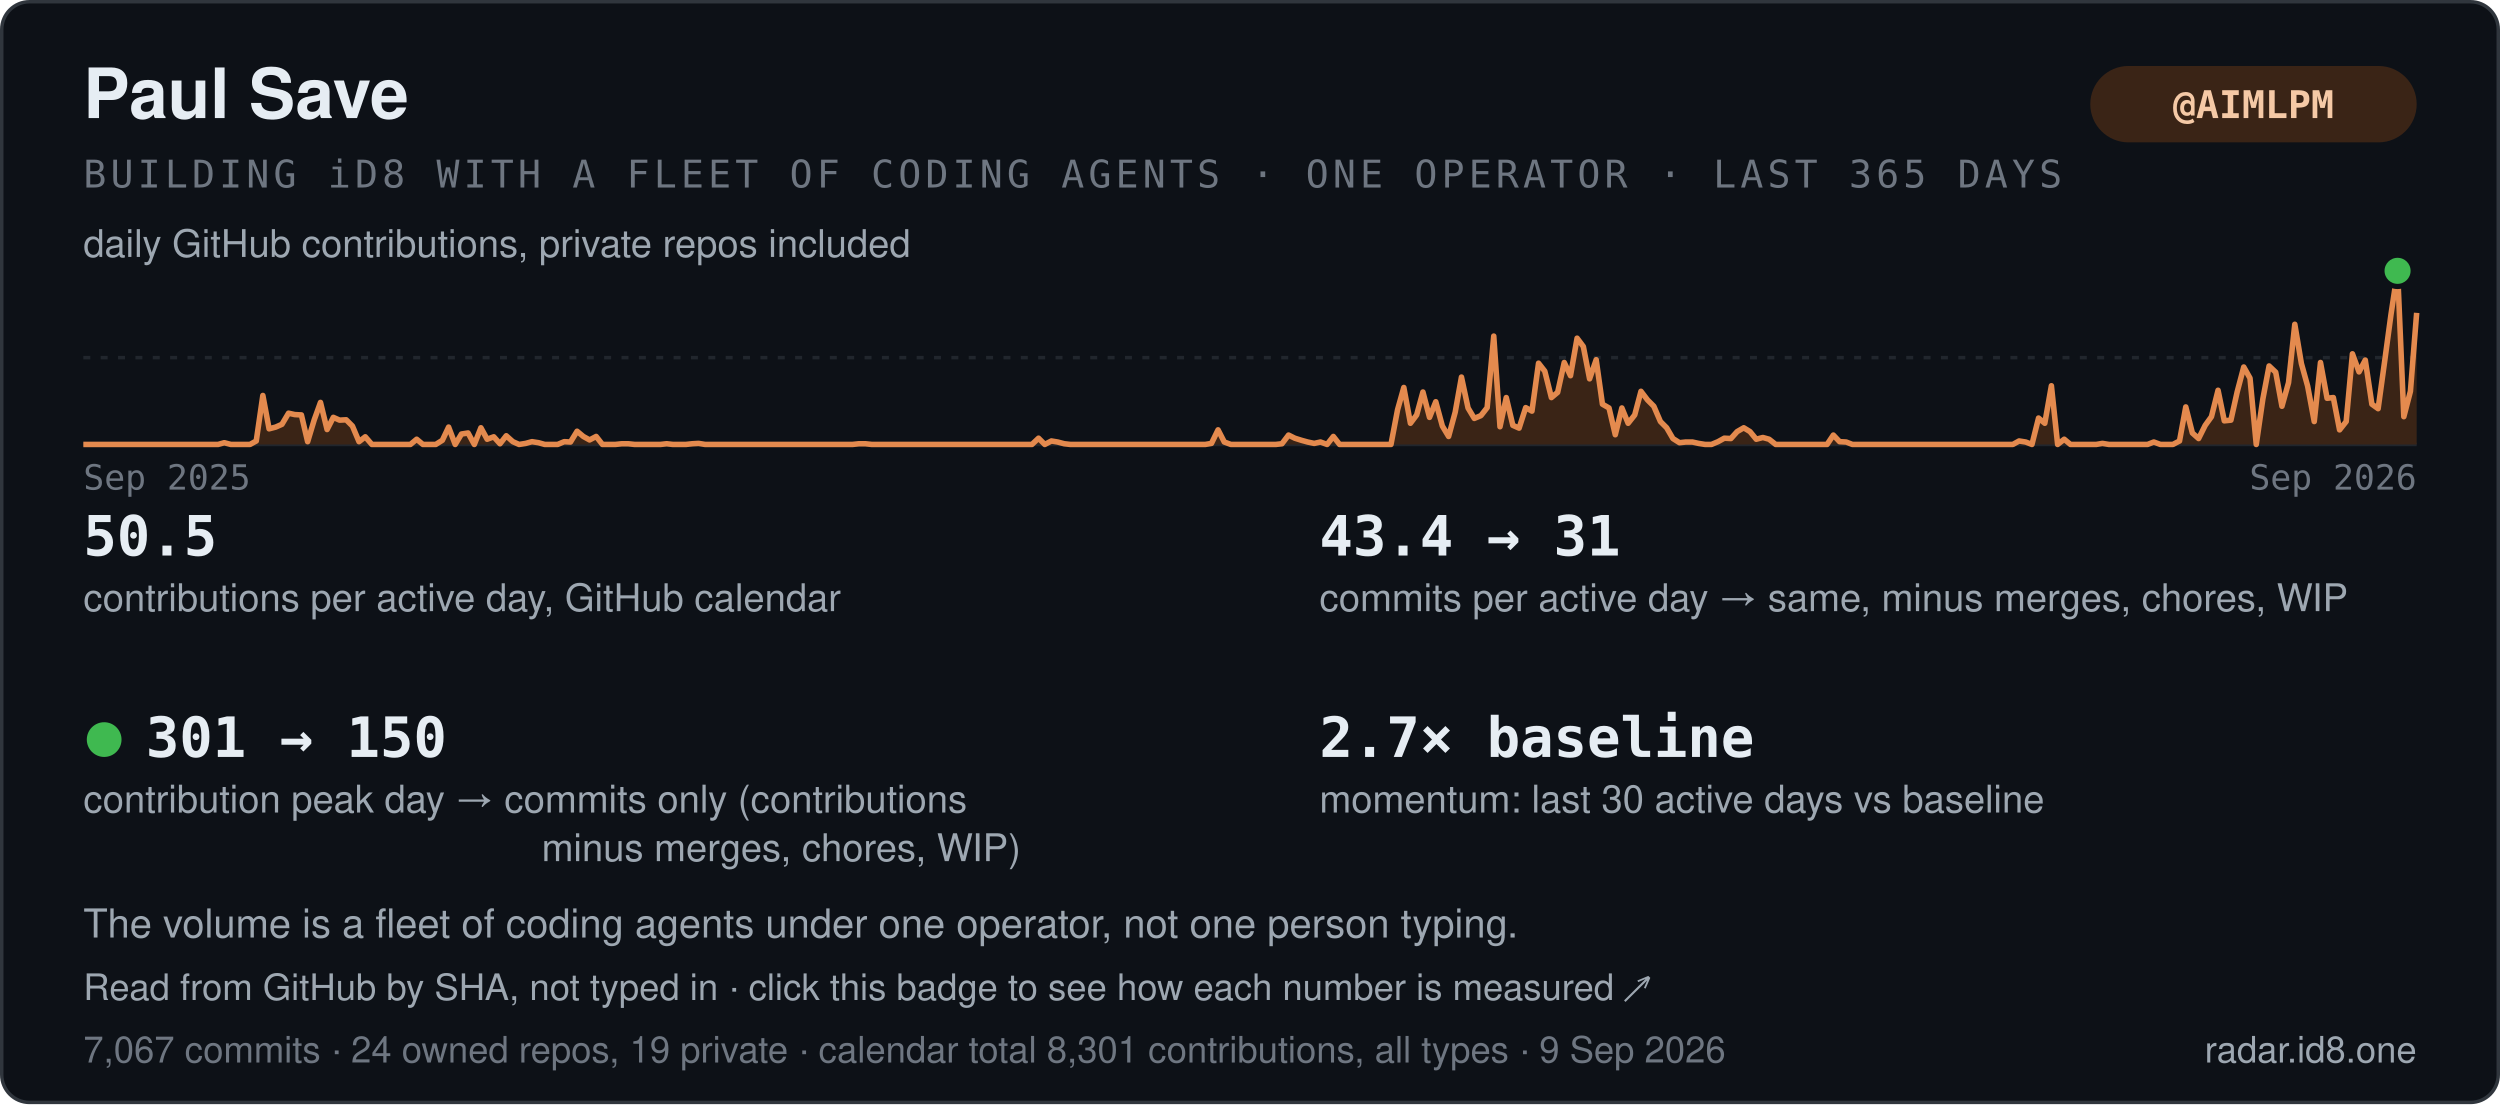
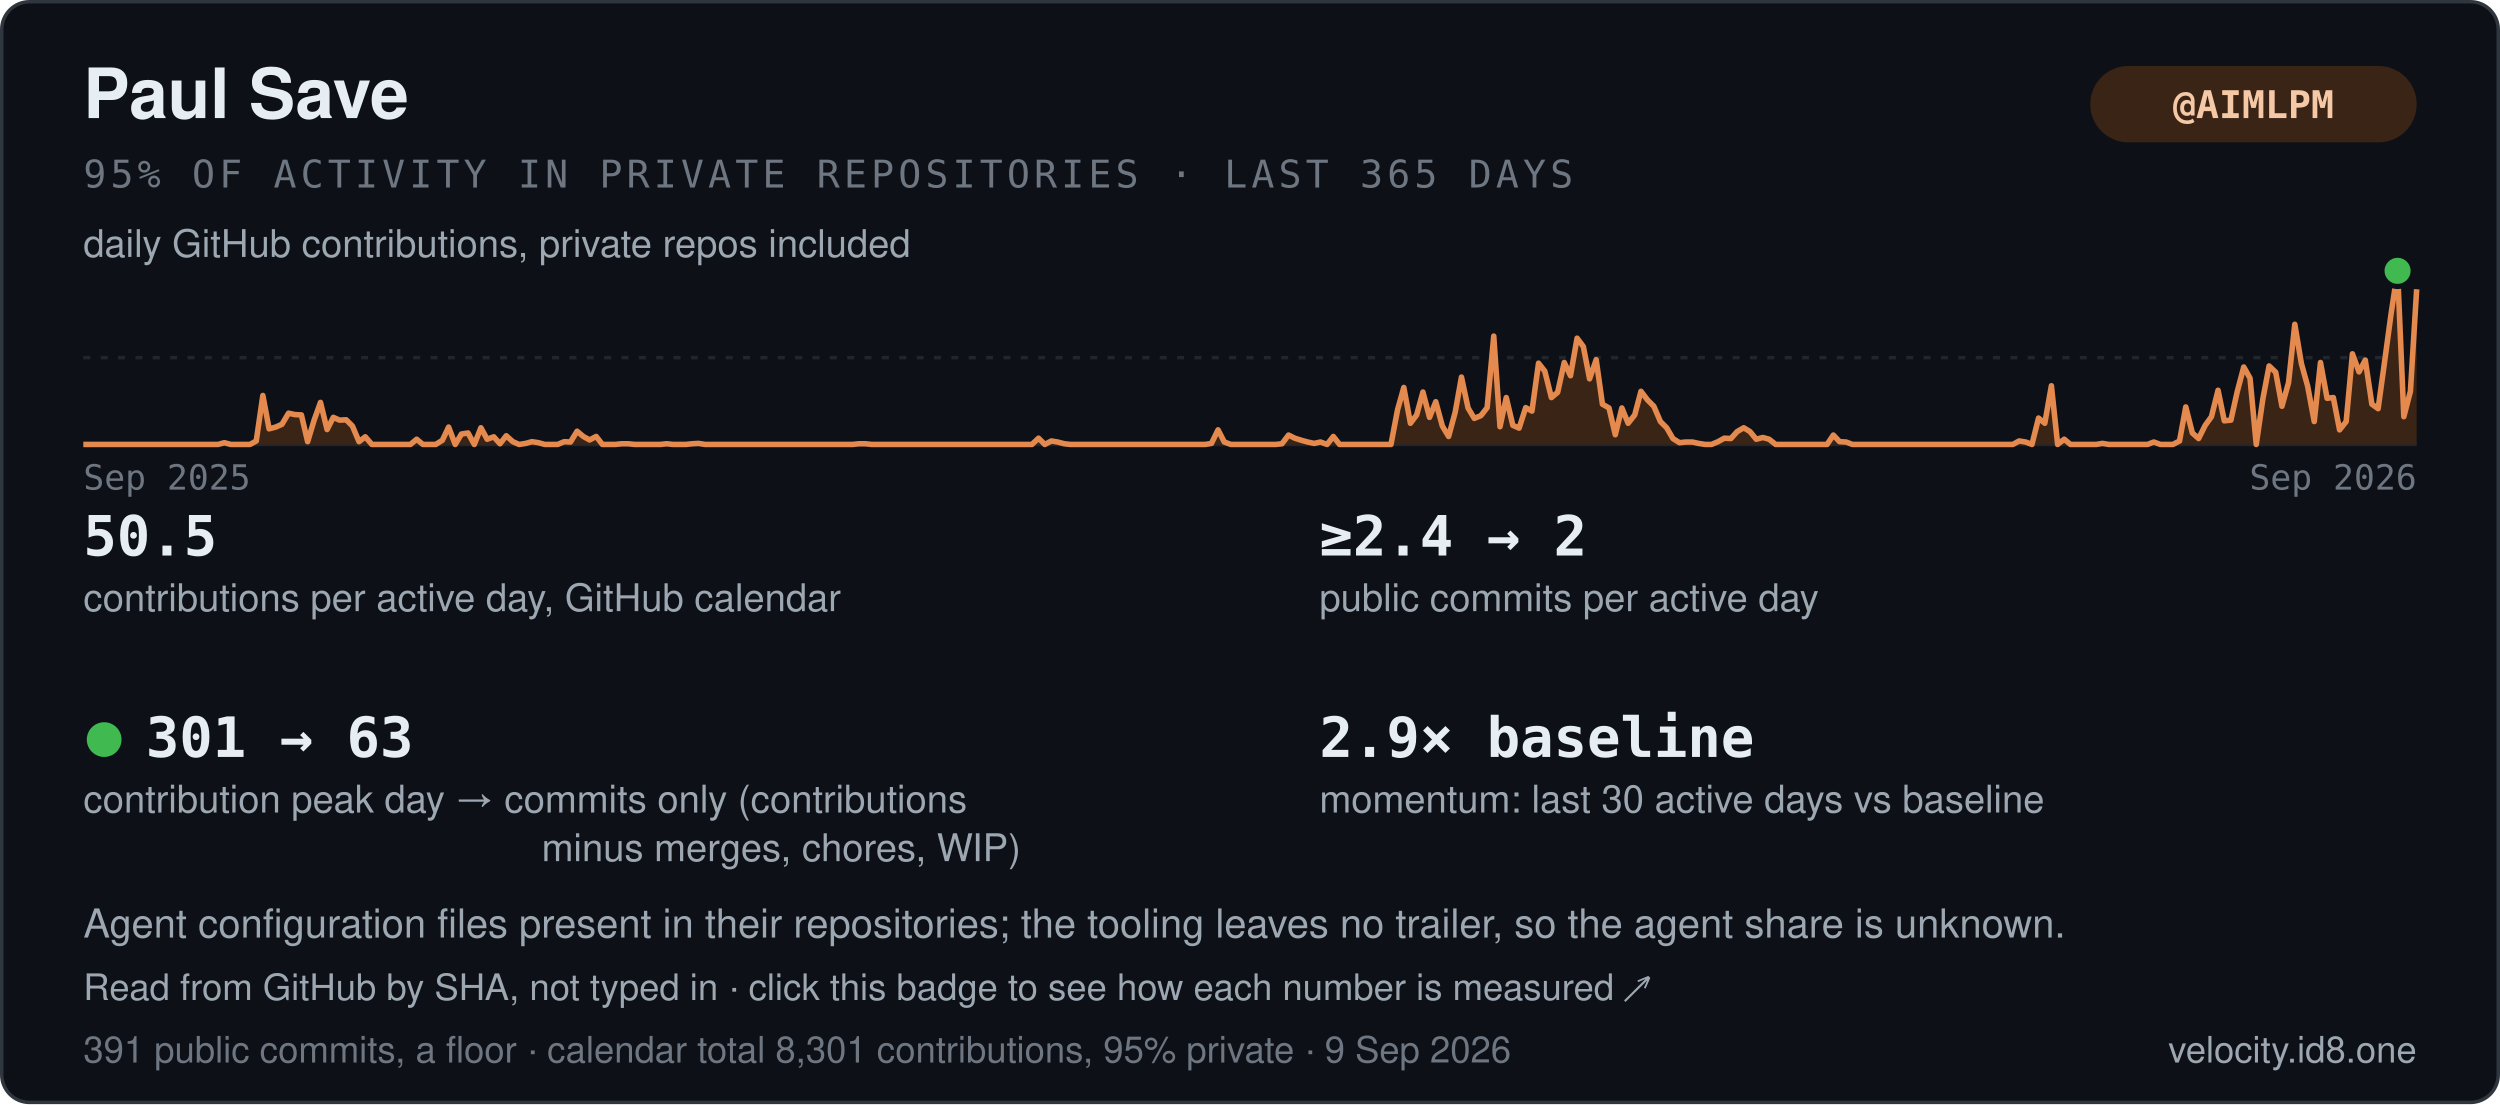
<svg xmlns="http://www.w3.org/2000/svg" width="720" height="318" viewBox="0 0 720 318" role="img" aria-label="Paul Save: Unlock Radar badge">
  <rect x="0.5" y="0.5" width="719" height="317" rx="8" fill="#0D1117" stroke="#30363D" />
  <text x="24" y="34" font-family="-apple-system, BlinkMacSystemFont, 'Segoe UI', Helvetica, Arial, sans-serif" font-size="20" font-weight="700" fill="#E6EDF3">Paul Save</text>
-   <text x="24" y="54" font-family="ui-monospace, SFMono-Regular, Menlo, Consolas, monospace" font-size="11" letter-spacing="1.2" fill="#6E7681">BUILDING iD8 WITH A FLEET OF CODING AGENTS · ONE OPERATOR · LAST 365 DAYS</text>
+   <text x="24" y="54" font-family="ui-monospace, SFMono-Regular, Menlo, Consolas, monospace" font-size="11" letter-spacing="1.2" fill="#6E7681">95% OF ACTIVITY IN PRIVATE REPOSITORIES · LAST 365 DAYS</text>
  <rect x="602" y="19" width="94" height="22" rx="11" fill="#3A2416" />
  <text x="649" y="34" text-anchor="middle" font-family="ui-monospace, SFMono-Regular, Menlo, Consolas, monospace" font-size="11" font-weight="600" fill="#F5C9A6">@AIMLPM</text>
  <line x1="24" x2="696" y1="128" y2="128" stroke="#21262D" />
  <line x1="24" x2="696" y1="103.0" y2="103.0" stroke="#21262D" stroke-dasharray="2 3" />
-   <path d="M24.0,128.0 L25.8,128.0 L27.7,128.0 L29.5,128.0 L31.4,128.0 L33.2,128.0 L35.1,128.0 L36.9,128.0 L38.8,128.0 L40.6,128.0 L42.5,128.0 L44.3,128.0 L46.2,128.0 L48.0,128.0 L49.8,128.0 L51.7,128.0 L53.5,128.0 L55.4,128.0 L57.2,128.0 L59.1,128.0 L60.9,128.0 L62.8,128.0 L64.6,127.5 L66.5,128.0 L68.3,128.0 L70.2,128.0 L72.0,128.0 L73.8,127.0 L75.7,113.9 L77.5,123.5 L79.4,123.0 L81.2,122.2 L83.1,119.0 L84.9,119.4 L86.8,119.5 L88.6,127.2 L90.5,120.9 L92.3,115.9 L94.2,123.7 L96.0,120.2 L97.8,121.0 L99.7,120.9 L101.5,122.7 L103.4,127.2 L105.2,125.8 L107.1,128.0 L108.9,128.0 L110.8,128.0 L112.6,128.0 L114.5,128.0 L116.3,128.0 L118.2,128.0 L120.0,126.5 L121.8,128.0 L123.7,128.0 L125.5,128.0 L127.4,126.8 L129.2,123.0 L131.1,128.0 L132.9,125.0 L134.8,124.7 L136.6,128.0 L138.5,123.2 L140.3,126.5 L142.2,125.8 L144.0,127.8 L145.8,125.5 L147.7,127.2 L149.5,128.0 L151.4,127.7 L153.2,127.2 L155.1,127.5 L156.9,128.0 L158.8,128.0 L160.6,128.0 L162.5,127.2 L164.3,127.3 L166.2,124.2 L168.0,125.7 L169.8,126.7 L171.7,125.7 L173.5,128.0 L175.4,128.0 L177.2,128.0 L179.1,127.8 L180.9,127.8 L182.8,128.0 L184.6,128.0 L186.5,128.0 L188.3,128.0 L190.2,128.0 L192.0,127.8 L193.8,128.0 L195.7,128.0 L197.5,128.0 L199.4,127.8 L201.2,127.7 L203.1,128.0 L204.9,128.0 L206.8,128.0 L208.6,128.0 L210.5,128.0 L212.3,128.0 L214.2,128.0 L216.0,128.0 L217.8,128.0 L219.7,128.0 L221.5,128.0 L223.4,128.0 L225.2,128.0 L227.1,128.0 L228.9,128.0 L230.8,128.0 L232.6,128.0 L234.5,128.0 L236.3,128.0 L238.2,128.0 L240.0,128.0 L241.8,128.0 L243.7,128.0 L245.5,128.0 L247.4,127.8 L249.2,127.8 L251.1,128.0 L252.9,128.0 L254.8,128.0 L256.6,128.0 L258.5,128.0 L260.3,128.0 L262.2,128.0 L264.0,128.0 L265.8,128.0 L267.7,128.0 L269.5,128.0 L271.4,128.0 L273.2,128.0 L275.1,128.0 L276.9,128.0 L278.8,128.0 L280.6,128.0 L282.5,128.0 L284.3,128.0 L286.2,128.0 L288.0,128.0 L289.8,128.0 L291.7,128.0 L293.5,128.0 L295.4,128.0 L297.2,128.0 L299.1,126.2 L300.9,128.0 L302.8,127.0 L304.6,127.3 L306.5,127.8 L308.3,128.0 L310.2,128.0 L312.0,128.0 L313.8,128.0 L315.7,128.0 L317.5,128.0 L319.4,128.0 L321.2,128.0 L323.1,128.0 L324.9,128.0 L326.8,128.0 L328.6,128.0 L330.5,128.0 L332.3,128.0 L334.2,128.0 L336.0,128.0 L337.8,128.0 L339.7,128.0 L341.5,128.0 L343.4,128.0 L345.2,128.0 L347.1,128.0 L348.9,127.7 L350.8,123.8 L352.6,127.3 L354.5,128.0 L356.3,128.0 L358.2,128.0 L360.0,128.0 L361.8,128.0 L363.7,128.0 L365.5,128.0 L367.4,128.0 L369.2,127.8 L371.1,125.3 L372.9,126.2 L374.8,126.8 L376.6,127.3 L378.5,127.7 L380.3,127.3 L382.2,128.0 L384.0,125.7 L385.8,128.0 L387.7,128.0 L389.5,128.0 L391.4,128.0 L393.2,128.0 L395.1,128.0 L396.9,128.0 L398.8,128.0 L400.6,128.0 L402.5,118.0 L404.3,111.6 L406.2,121.9 L408.0,119.5 L409.8,112.9 L411.7,120.2 L413.5,115.7 L415.4,122.7 L417.2,125.7 L419.1,118.7 L420.9,108.6 L422.8,117.5 L424.6,120.5 L426.5,119.7 L428.3,117.4 L430.2,96.8 L432.0,122.9 L433.8,114.5 L435.7,122.5 L437.5,123.3 L439.4,117.4 L441.2,118.4 L443.1,104.6 L444.9,106.9 L446.8,114.5 L448.6,113.0 L450.5,104.4 L452.3,108.2 L454.2,97.4 L456.0,99.8 L457.8,109.1 L459.7,103.6 L461.5,116.4 L463.4,117.5 L465.2,125.2 L467.1,117.5 L468.9,121.9 L470.8,119.5 L472.6,112.7 L474.5,115.2 L476.3,117.0 L478.2,121.4 L480.0,123.2 L481.8,126.3 L483.7,127.5 L485.5,127.3 L487.4,127.3 L489.2,127.7 L491.1,128.0 L492.9,128.0 L494.8,127.2 L496.6,126.2 L498.5,126.3 L500.3,124.3 L502.2,123.2 L504.0,124.3 L505.8,126.5 L507.7,126.0 L509.5,126.5 L511.4,128.0 L513.2,128.0 L515.1,128.0 L516.9,128.0 L518.8,128.0 L520.6,128.0 L522.5,128.0 L524.3,128.0 L526.2,128.0 L528.0,125.3 L529.8,127.2 L531.7,127.3 L533.5,128.0 L535.4,128.0 L537.2,128.0 L539.1,128.0 L540.9,128.0 L542.8,128.0 L544.6,128.0 L546.5,128.0 L548.3,128.0 L550.2,128.0 L552.0,128.0 L553.8,128.0 L555.7,128.0 L557.5,128.0 L559.4,128.0 L561.2,128.0 L563.1,128.0 L564.9,128.0 L566.8,128.0 L568.6,128.0 L570.5,128.0 L572.3,128.0 L574.2,128.0 L576.0,128.0 L577.8,128.0 L579.7,128.0 L581.5,127.0 L583.4,127.3 L585.2,128.0 L587.1,120.4 L588.9,121.9 L590.8,111.1 L592.6,128.0 L594.5,126.5 L596.3,128.0 L598.2,128.0 L600.0,128.0 L601.8,128.0 L603.7,128.0 L605.5,127.7 L607.4,128.0 L609.2,128.0 L611.1,128.0 L612.9,128.0 L614.8,128.0 L616.6,128.0 L618.5,128.0 L620.3,127.3 L622.2,128.0 L624.0,128.0 L625.8,128.0 L627.7,127.0 L629.5,117.2 L631.4,124.7 L633.2,126.3 L635.1,122.5 L636.9,120.0 L638.8,112.4 L640.6,121.2 L642.5,121.0 L644.3,112.9 L646.2,105.7 L648.0,108.9 L649.8,128.0 L651.7,114.9 L653.5,105.4 L655.4,107.2 L657.2,117.0 L659.1,110.2 L660.9,93.4 L662.8,104.7 L664.6,111.2 L666.5,121.4 L668.3,104.4 L670.2,114.7 L672.0,114.5 L673.8,123.8 L675.7,121.4 L677.5,101.9 L679.4,107.1 L681.2,103.7 L683.1,116.4 L684.9,117.7 L686.8,103.9 L688.6,90.6 L690.5,78.0 L692.3,120.0 L694.2,112.7 L696.0,90.1 L696.0,128 L24,128 Z" fill="#3A2416" />
-   <path d="M24.0,128.0 L25.8,128.0 L27.7,128.0 L29.5,128.0 L31.4,128.0 L33.2,128.0 L35.1,128.0 L36.9,128.0 L38.8,128.0 L40.6,128.0 L42.5,128.0 L44.3,128.0 L46.2,128.0 L48.0,128.0 L49.8,128.0 L51.7,128.0 L53.5,128.0 L55.4,128.0 L57.2,128.0 L59.1,128.0 L60.9,128.0 L62.8,128.0 L64.6,127.5 L66.5,128.0 L68.3,128.0 L70.2,128.0 L72.0,128.0 L73.8,127.0 L75.7,113.9 L77.5,123.5 L79.4,123.0 L81.2,122.2 L83.1,119.0 L84.9,119.4 L86.8,119.5 L88.6,127.2 L90.5,120.9 L92.3,115.9 L94.2,123.7 L96.0,120.2 L97.8,121.0 L99.7,120.9 L101.5,122.7 L103.4,127.2 L105.2,125.8 L107.1,128.0 L108.9,128.0 L110.8,128.0 L112.6,128.0 L114.5,128.0 L116.3,128.0 L118.2,128.0 L120.0,126.5 L121.8,128.0 L123.7,128.0 L125.5,128.0 L127.4,126.8 L129.2,123.0 L131.1,128.0 L132.9,125.0 L134.8,124.7 L136.6,128.0 L138.5,123.2 L140.3,126.5 L142.2,125.8 L144.0,127.8 L145.8,125.5 L147.7,127.2 L149.5,128.0 L151.4,127.7 L153.2,127.2 L155.1,127.5 L156.9,128.0 L158.8,128.0 L160.6,128.0 L162.5,127.2 L164.3,127.3 L166.2,124.2 L168.0,125.7 L169.8,126.7 L171.7,125.7 L173.5,128.0 L175.4,128.0 L177.2,128.0 L179.1,127.8 L180.9,127.8 L182.8,128.0 L184.6,128.0 L186.5,128.0 L188.3,128.0 L190.2,128.0 L192.0,127.8 L193.8,128.0 L195.7,128.0 L197.5,128.0 L199.4,127.8 L201.2,127.7 L203.1,128.0 L204.9,128.0 L206.8,128.0 L208.6,128.0 L210.5,128.0 L212.3,128.0 L214.2,128.0 L216.0,128.0 L217.8,128.0 L219.7,128.0 L221.5,128.0 L223.4,128.0 L225.2,128.0 L227.1,128.0 L228.9,128.0 L230.8,128.0 L232.6,128.0 L234.5,128.0 L236.3,128.0 L238.2,128.0 L240.0,128.0 L241.8,128.0 L243.7,128.0 L245.5,128.0 L247.4,127.8 L249.2,127.8 L251.1,128.0 L252.9,128.0 L254.8,128.0 L256.6,128.0 L258.5,128.0 L260.3,128.0 L262.2,128.0 L264.0,128.0 L265.8,128.0 L267.7,128.0 L269.5,128.0 L271.4,128.0 L273.2,128.0 L275.1,128.0 L276.9,128.0 L278.8,128.0 L280.6,128.0 L282.5,128.0 L284.3,128.0 L286.2,128.0 L288.0,128.0 L289.8,128.0 L291.7,128.0 L293.5,128.0 L295.4,128.0 L297.2,128.0 L299.1,126.2 L300.9,128.0 L302.8,127.0 L304.6,127.3 L306.5,127.8 L308.3,128.0 L310.2,128.0 L312.0,128.0 L313.8,128.0 L315.7,128.0 L317.5,128.0 L319.4,128.0 L321.2,128.0 L323.1,128.0 L324.9,128.0 L326.8,128.0 L328.6,128.0 L330.5,128.0 L332.3,128.0 L334.2,128.0 L336.0,128.0 L337.8,128.0 L339.7,128.0 L341.5,128.0 L343.4,128.0 L345.2,128.0 L347.1,128.0 L348.9,127.7 L350.8,123.8 L352.6,127.3 L354.5,128.0 L356.3,128.0 L358.2,128.0 L360.0,128.0 L361.8,128.0 L363.7,128.0 L365.5,128.0 L367.4,128.0 L369.2,127.8 L371.1,125.3 L372.9,126.2 L374.8,126.8 L376.6,127.3 L378.5,127.7 L380.3,127.3 L382.2,128.0 L384.0,125.7 L385.8,128.0 L387.7,128.0 L389.5,128.0 L391.4,128.0 L393.2,128.0 L395.1,128.0 L396.9,128.0 L398.8,128.0 L400.6,128.0 L402.5,118.0 L404.3,111.6 L406.2,121.9 L408.0,119.5 L409.8,112.9 L411.7,120.2 L413.5,115.7 L415.4,122.7 L417.2,125.7 L419.1,118.7 L420.9,108.6 L422.8,117.5 L424.6,120.5 L426.5,119.7 L428.3,117.4 L430.2,96.8 L432.0,122.9 L433.8,114.5 L435.7,122.5 L437.5,123.3 L439.4,117.4 L441.2,118.4 L443.1,104.6 L444.9,106.9 L446.8,114.5 L448.6,113.0 L450.5,104.4 L452.3,108.2 L454.2,97.4 L456.0,99.8 L457.8,109.1 L459.7,103.6 L461.5,116.4 L463.4,117.5 L465.2,125.2 L467.1,117.5 L468.9,121.9 L470.8,119.5 L472.6,112.7 L474.5,115.2 L476.3,117.0 L478.2,121.4 L480.0,123.2 L481.8,126.3 L483.7,127.5 L485.5,127.3 L487.4,127.3 L489.2,127.7 L491.1,128.0 L492.9,128.0 L494.8,127.2 L496.6,126.2 L498.5,126.3 L500.3,124.3 L502.2,123.2 L504.0,124.3 L505.8,126.5 L507.7,126.0 L509.5,126.5 L511.4,128.0 L513.2,128.0 L515.1,128.0 L516.9,128.0 L518.8,128.0 L520.6,128.0 L522.5,128.0 L524.3,128.0 L526.2,128.0 L528.0,125.3 L529.8,127.2 L531.7,127.3 L533.5,128.0 L535.4,128.0 L537.2,128.0 L539.1,128.0 L540.9,128.0 L542.8,128.0 L544.6,128.0 L546.5,128.0 L548.3,128.0 L550.2,128.0 L552.0,128.0 L553.8,128.0 L555.7,128.0 L557.5,128.0 L559.4,128.0 L561.2,128.0 L563.1,128.0 L564.9,128.0 L566.8,128.0 L568.6,128.0 L570.5,128.0 L572.3,128.0 L574.2,128.0 L576.0,128.0 L577.8,128.0 L579.7,128.0 L581.5,127.0 L583.4,127.3 L585.2,128.0 L587.1,120.4 L588.9,121.9 L590.8,111.1 L592.6,128.0 L594.5,126.5 L596.3,128.0 L598.2,128.0 L600.0,128.0 L601.8,128.0 L603.7,128.0 L605.5,127.7 L607.4,128.0 L609.2,128.0 L611.1,128.0 L612.9,128.0 L614.8,128.0 L616.6,128.0 L618.5,128.0 L620.3,127.3 L622.2,128.0 L624.0,128.0 L625.8,128.0 L627.7,127.0 L629.5,117.2 L631.4,124.7 L633.2,126.3 L635.1,122.5 L636.9,120.0 L638.8,112.4 L640.6,121.2 L642.5,121.0 L644.3,112.9 L646.2,105.7 L648.0,108.9 L649.8,128.0 L651.7,114.9 L653.5,105.4 L655.4,107.2 L657.2,117.0 L659.1,110.2 L660.9,93.4 L662.8,104.7 L664.6,111.2 L666.5,121.4 L668.3,104.4 L670.2,114.7 L672.0,114.5 L673.8,123.8 L675.7,121.4 L677.5,101.9 L679.4,107.1 L681.2,103.7 L683.1,116.4 L684.9,117.7 L686.8,103.9 L688.6,90.6 L690.5,78.0 L692.3,120.0 L694.2,112.7 L696.0,90.1" fill="none" stroke="#E48A4E" stroke-width="1.6" stroke-linejoin="round" />
+   <path d="M24.0,128.0 L25.8,128.0 L27.7,128.0 L29.5,128.0 L31.4,128.0 L33.2,128.0 L35.1,128.0 L36.9,128.0 L38.8,128.0 L40.6,128.0 L42.5,128.0 L44.3,128.0 L46.2,128.0 L48.0,128.0 L49.8,128.0 L51.7,128.0 L53.5,128.0 L55.4,128.0 L57.2,128.0 L59.1,128.0 L60.9,128.0 L62.8,128.0 L64.6,127.5 L66.5,128.0 L68.3,128.0 L70.2,128.0 L72.0,128.0 L73.8,127.0 L75.7,113.9 L77.5,123.5 L79.4,123.0 L81.2,122.2 L83.1,119.0 L84.9,119.4 L86.8,119.5 L88.6,127.2 L90.5,120.9 L92.3,115.9 L94.2,123.7 L96.0,120.2 L97.8,121.0 L99.7,120.9 L101.5,122.7 L103.4,127.2 L105.2,125.8 L107.1,128.0 L108.9,128.0 L110.8,128.0 L112.6,128.0 L114.5,128.0 L116.3,128.0 L118.2,128.0 L120.0,126.5 L121.8,128.0 L123.7,128.0 L125.5,128.0 L127.4,126.8 L129.2,123.0 L131.1,128.0 L132.9,125.0 L134.8,124.7 L136.6,128.0 L138.5,123.2 L140.3,126.5 L142.2,125.8 L144.0,127.8 L145.8,125.5 L147.7,127.2 L149.5,128.0 L151.4,127.7 L153.2,127.2 L155.1,127.5 L156.9,128.0 L158.8,128.0 L160.6,128.0 L162.5,127.2 L164.3,127.3 L166.2,124.2 L168.0,125.7 L169.8,126.7 L171.7,125.7 L173.5,128.0 L175.4,128.0 L177.2,128.0 L179.1,127.8 L180.9,127.8 L182.8,128.0 L184.6,128.0 L186.5,128.0 L188.3,128.0 L190.2,128.0 L192.0,127.8 L193.8,128.0 L195.7,128.0 L197.5,128.0 L199.4,127.8 L201.2,127.7 L203.1,128.0 L204.9,128.0 L206.8,128.0 L208.6,128.0 L210.5,128.0 L212.3,128.0 L214.2,128.0 L216.0,128.0 L217.8,128.0 L219.7,128.0 L221.5,128.0 L223.4,128.0 L225.2,128.0 L227.1,128.0 L228.9,128.0 L230.8,128.0 L232.6,128.0 L234.5,128.0 L236.3,128.0 L238.2,128.0 L240.0,128.0 L241.8,128.0 L243.7,128.0 L245.5,128.0 L247.4,127.8 L249.2,127.8 L251.1,128.0 L252.9,128.0 L254.8,128.0 L256.6,128.0 L258.5,128.0 L260.3,128.0 L262.2,128.0 L264.0,128.0 L265.8,128.0 L267.7,128.0 L269.5,128.0 L271.4,128.0 L273.2,128.0 L275.1,128.0 L276.9,128.0 L278.8,128.0 L280.6,128.0 L282.5,128.0 L284.3,128.0 L286.2,128.0 L288.0,128.0 L289.8,128.0 L291.7,128.0 L293.5,128.0 L295.4,128.0 L297.2,128.0 L299.1,126.2 L300.9,128.0 L302.8,127.0 L304.6,127.3 L306.5,127.8 L308.3,128.0 L310.2,128.0 L312.0,128.0 L313.8,128.0 L315.7,128.0 L317.5,128.0 L319.4,128.0 L321.2,128.0 L323.1,128.0 L324.9,128.0 L326.8,128.0 L328.6,128.0 L330.5,128.0 L332.3,128.0 L334.2,128.0 L336.0,128.0 L337.8,128.0 L339.7,128.0 L341.5,128.0 L343.4,128.0 L345.2,128.0 L347.1,128.0 L348.9,127.7 L350.8,123.8 L352.6,127.3 L354.5,128.0 L356.3,128.0 L358.2,128.0 L360.0,128.0 L361.8,128.0 L363.7,128.0 L365.5,128.0 L367.4,128.0 L369.2,127.8 L371.1,125.3 L372.9,126.2 L374.8,126.8 L376.6,127.3 L378.5,127.7 L380.3,127.3 L382.2,128.0 L384.0,125.7 L385.8,128.0 L387.7,128.0 L389.5,128.0 L391.4,128.0 L393.2,128.0 L395.1,128.0 L396.9,128.0 L398.8,128.0 L400.6,128.0 L402.5,118.0 L404.3,111.6 L406.2,121.9 L408.0,119.5 L409.8,112.9 L411.7,120.2 L413.5,115.7 L415.4,122.7 L417.2,125.7 L419.1,118.7 L420.9,108.6 L422.8,117.5 L424.6,120.5 L426.5,119.7 L428.3,117.4 L430.2,96.8 L432.0,122.9 L433.8,114.5 L435.7,122.5 L437.5,123.3 L439.4,117.4 L441.2,118.4 L443.1,104.6 L444.9,106.9 L446.8,114.5 L448.6,113.0 L450.5,104.4 L452.3,108.2 L454.2,97.4 L456.0,99.8 L457.8,109.1 L459.7,103.6 L461.5,116.4 L463.4,117.5 L465.2,125.2 L467.1,117.5 L468.9,121.9 L470.8,119.5 L472.6,112.7 L474.5,115.2 L476.3,117.0 L478.2,121.4 L480.0,123.2 L481.8,126.3 L483.7,127.5 L485.5,127.3 L487.4,127.3 L489.2,127.7 L491.1,128.0 L492.9,128.0 L494.8,127.2 L496.6,126.2 L498.5,126.3 L500.3,124.3 L502.2,123.2 L504.0,124.3 L505.8,126.5 L507.7,126.0 L509.5,126.5 L511.4,128.0 L513.2,128.0 L515.1,128.0 L516.9,128.0 L518.8,128.0 L520.6,128.0 L522.5,128.0 L524.3,128.0 L526.2,128.0 L528.0,125.3 L529.8,127.2 L531.7,127.3 L533.5,128.0 L535.4,128.0 L537.2,128.0 L539.1,128.0 L540.9,128.0 L542.8,128.0 L544.6,128.0 L546.5,128.0 L548.3,128.0 L550.2,128.0 L552.0,128.0 L553.8,128.0 L555.7,128.0 L557.5,128.0 L559.4,128.0 L561.2,128.0 L563.1,128.0 L564.9,128.0 L566.8,128.0 L568.6,128.0 L570.5,128.0 L572.3,128.0 L574.2,128.0 L576.0,128.0 L577.8,128.0 L579.7,128.0 L581.5,127.0 L583.4,127.3 L585.2,128.0 L587.1,120.4 L588.9,121.9 L590.8,111.1 L592.6,128.0 L594.5,126.5 L596.3,128.0 L598.2,128.0 L600.0,128.0 L601.8,128.0 L603.7,128.0 L605.5,127.7 L607.4,128.0 L609.2,128.0 L611.1,128.0 L612.9,128.0 L614.8,128.0 L616.6,128.0 L618.5,128.0 L620.3,127.3 L622.2,128.0 L624.0,128.0 L625.8,128.0 L627.7,127.0 L629.5,117.2 L631.4,124.7 L633.2,126.3 L635.1,122.5 L636.9,120.0 L638.8,112.4 L640.6,121.2 L642.5,121.0 L644.3,112.9 L646.2,105.7 L648.0,108.9 L649.8,128.0 L651.7,114.9 L653.5,105.4 L655.4,107.2 L657.2,117.0 L659.1,110.2 L660.9,93.4 L662.8,104.7 L664.6,111.2 L666.5,121.4 L668.3,104.4 L670.2,114.7 L672.0,114.5 L673.8,123.8 L675.7,121.4 L677.5,101.9 L679.4,107.1 L681.2,103.7 L683.1,116.4 L684.9,117.7 L686.8,103.9 L688.6,90.6 L690.5,78.0 L692.3,120.0 L694.2,112.7 L696.0,83.3 L696.0,128 L24,128 Z" fill="#3A2416" />
+   <path d="M24.0,128.0 L25.8,128.0 L27.7,128.0 L29.5,128.0 L31.4,128.0 L33.2,128.0 L35.1,128.0 L36.9,128.0 L38.8,128.0 L40.6,128.0 L42.5,128.0 L44.3,128.0 L46.2,128.0 L48.0,128.0 L49.8,128.0 L51.7,128.0 L53.5,128.0 L55.4,128.0 L57.2,128.0 L59.1,128.0 L60.9,128.0 L62.8,128.0 L64.6,127.5 L66.5,128.0 L68.3,128.0 L70.2,128.0 L72.0,128.0 L73.8,127.0 L75.7,113.9 L77.5,123.5 L79.4,123.0 L81.2,122.2 L83.1,119.0 L84.9,119.4 L86.8,119.5 L88.6,127.2 L90.5,120.9 L92.3,115.9 L94.2,123.7 L96.0,120.2 L97.8,121.0 L99.7,120.9 L101.5,122.7 L103.4,127.2 L105.2,125.8 L107.1,128.0 L108.9,128.0 L110.8,128.0 L112.6,128.0 L114.5,128.0 L116.3,128.0 L118.2,128.0 L120.0,126.5 L121.8,128.0 L123.7,128.0 L125.5,128.0 L127.4,126.8 L129.2,123.0 L131.1,128.0 L132.9,125.0 L134.8,124.7 L136.6,128.0 L138.5,123.2 L140.3,126.5 L142.2,125.8 L144.0,127.8 L145.8,125.5 L147.7,127.2 L149.5,128.0 L151.4,127.7 L153.2,127.2 L155.1,127.5 L156.9,128.0 L158.8,128.0 L160.6,128.0 L162.5,127.2 L164.3,127.3 L166.2,124.2 L168.0,125.7 L169.8,126.7 L171.7,125.7 L173.5,128.0 L175.4,128.0 L177.2,128.0 L179.1,127.8 L180.9,127.8 L182.8,128.0 L184.6,128.0 L186.5,128.0 L188.3,128.0 L190.2,128.0 L192.0,127.8 L193.8,128.0 L195.7,128.0 L197.5,128.0 L199.4,127.8 L201.2,127.7 L203.1,128.0 L204.9,128.0 L206.8,128.0 L208.6,128.0 L210.5,128.0 L212.3,128.0 L214.2,128.0 L216.0,128.0 L217.8,128.0 L219.7,128.0 L221.5,128.0 L223.4,128.0 L225.2,128.0 L227.1,128.0 L228.9,128.0 L230.8,128.0 L232.6,128.0 L234.5,128.0 L236.3,128.0 L238.2,128.0 L240.0,128.0 L241.8,128.0 L243.7,128.0 L245.5,128.0 L247.4,127.8 L249.2,127.8 L251.1,128.0 L252.9,128.0 L254.8,128.0 L256.6,128.0 L258.5,128.0 L260.3,128.0 L262.2,128.0 L264.0,128.0 L265.8,128.0 L267.7,128.0 L269.5,128.0 L271.4,128.0 L273.2,128.0 L275.1,128.0 L276.9,128.0 L278.8,128.0 L280.6,128.0 L282.5,128.0 L284.3,128.0 L286.2,128.0 L288.0,128.0 L289.8,128.0 L291.7,128.0 L293.5,128.0 L295.4,128.0 L297.2,128.0 L299.1,126.2 L300.9,128.0 L302.8,127.0 L304.6,127.3 L306.5,127.8 L308.3,128.0 L310.2,128.0 L312.0,128.0 L313.8,128.0 L315.7,128.0 L317.5,128.0 L319.4,128.0 L321.2,128.0 L323.1,128.0 L324.9,128.0 L326.8,128.0 L328.6,128.0 L330.5,128.0 L332.3,128.0 L334.2,128.0 L336.0,128.0 L337.8,128.0 L339.7,128.0 L341.5,128.0 L343.4,128.0 L345.2,128.0 L347.1,128.0 L348.9,127.7 L350.8,123.8 L352.6,127.3 L354.5,128.0 L356.3,128.0 L358.2,128.0 L360.0,128.0 L361.8,128.0 L363.7,128.0 L365.5,128.0 L367.4,128.0 L369.2,127.8 L371.1,125.3 L372.9,126.2 L374.8,126.8 L376.6,127.3 L378.5,127.7 L380.3,127.3 L382.2,128.0 L384.0,125.7 L385.8,128.0 L387.7,128.0 L389.5,128.0 L391.4,128.0 L393.2,128.0 L395.1,128.0 L396.9,128.0 L398.8,128.0 L400.6,128.0 L402.5,118.0 L404.3,111.6 L406.2,121.9 L408.0,119.5 L409.8,112.9 L411.7,120.2 L413.5,115.7 L415.4,122.7 L417.2,125.7 L419.1,118.7 L420.9,108.6 L422.8,117.5 L424.6,120.5 L426.5,119.7 L428.3,117.4 L430.2,96.8 L432.0,122.9 L433.8,114.5 L435.7,122.5 L437.5,123.3 L439.4,117.4 L441.2,118.4 L443.1,104.6 L444.9,106.9 L446.8,114.5 L448.6,113.0 L450.5,104.4 L452.3,108.2 L454.2,97.4 L456.0,99.8 L457.8,109.1 L459.7,103.6 L461.5,116.4 L463.4,117.5 L465.2,125.2 L467.1,117.5 L468.9,121.9 L470.8,119.5 L472.6,112.7 L474.5,115.2 L476.3,117.0 L478.2,121.4 L480.0,123.2 L481.8,126.3 L483.7,127.5 L485.5,127.3 L487.4,127.3 L489.2,127.7 L491.1,128.0 L492.9,128.0 L494.8,127.2 L496.6,126.2 L498.5,126.3 L500.3,124.3 L502.2,123.2 L504.0,124.3 L505.8,126.5 L507.7,126.0 L509.5,126.5 L511.4,128.0 L513.2,128.0 L515.1,128.0 L516.9,128.0 L518.8,128.0 L520.6,128.0 L522.5,128.0 L524.3,128.0 L526.2,128.0 L528.0,125.3 L529.8,127.2 L531.7,127.3 L533.5,128.0 L535.4,128.0 L537.2,128.0 L539.1,128.0 L540.9,128.0 L542.8,128.0 L544.6,128.0 L546.5,128.0 L548.3,128.0 L550.2,128.0 L552.0,128.0 L553.8,128.0 L555.7,128.0 L557.5,128.0 L559.4,128.0 L561.2,128.0 L563.1,128.0 L564.9,128.0 L566.8,128.0 L568.6,128.0 L570.5,128.0 L572.3,128.0 L574.2,128.0 L576.0,128.0 L577.8,128.0 L579.7,128.0 L581.5,127.0 L583.4,127.3 L585.2,128.0 L587.1,120.4 L588.9,121.9 L590.8,111.1 L592.6,128.0 L594.5,126.5 L596.3,128.0 L598.2,128.0 L600.0,128.0 L601.8,128.0 L603.7,128.0 L605.5,127.7 L607.4,128.0 L609.2,128.0 L611.1,128.0 L612.9,128.0 L614.8,128.0 L616.6,128.0 L618.5,128.0 L620.3,127.3 L622.2,128.0 L624.0,128.0 L625.8,128.0 L627.7,127.0 L629.5,117.2 L631.4,124.7 L633.2,126.3 L635.1,122.5 L636.9,120.0 L638.8,112.4 L640.6,121.2 L642.5,121.0 L644.3,112.9 L646.2,105.7 L648.0,108.9 L649.8,128.0 L651.7,114.9 L653.5,105.4 L655.4,107.2 L657.2,117.0 L659.1,110.2 L660.9,93.4 L662.8,104.7 L664.6,111.2 L666.5,121.4 L668.3,104.4 L670.2,114.7 L672.0,114.5 L673.8,123.8 L675.7,121.4 L677.5,101.9 L679.4,107.1 L681.2,103.7 L683.1,116.4 L684.9,117.7 L686.8,103.9 L688.6,90.6 L690.5,78.0 L692.3,120.0 L694.2,112.7 L696.0,83.3" fill="none" stroke="#E48A4E" stroke-width="1.6" stroke-linejoin="round" />
  <circle cx="690.5" cy="78.0" r="4.5" fill="#3FB950" stroke="#0D1117" stroke-width="1.5" />
  <text x="24" y="141" font-family="ui-monospace, SFMono-Regular, Menlo, Consolas, monospace" font-size="10" fill="#6E7681">Sep 2025</text>
  <text x="696" y="141" text-anchor="end" font-family="ui-monospace, SFMono-Regular, Menlo, Consolas, monospace" font-size="10" fill="#6E7681">Sep 2026</text>
  <text x="24" y="74" font-family="-apple-system, BlinkMacSystemFont, 'Segoe UI', Helvetica, Arial, sans-serif" font-size="11" fill="#9DA7B1">daily GitHub contributions, private repos included</text>
  <text x="24" y="160" font-family="ui-monospace, SFMono-Regular, Menlo, Consolas, monospace" font-size="16" font-weight="600" fill="#E6EDF3">50.5</text>
  <text x="24" y="176" font-family="-apple-system, BlinkMacSystemFont, 'Segoe UI', Helvetica, Arial, sans-serif" font-size="11" fill="#9DA7B1">contributions per active day, GitHub calendar</text>
-   <text x="380" y="160" font-family="ui-monospace, SFMono-Regular, Menlo, Consolas, monospace" font-size="16" font-weight="600" fill="#E6EDF3">43.4 → 31</text>
-   <text x="380" y="176" font-family="-apple-system, BlinkMacSystemFont, 'Segoe UI', Helvetica, Arial, sans-serif" font-size="11" fill="#9DA7B1">commits per active day → same, minus merges, chores, WIP</text>
+   <text x="380" y="160" font-family="ui-monospace, SFMono-Regular, Menlo, Consolas, monospace" font-size="16" font-weight="600" fill="#E6EDF3">≥2.4 → 2</text>
+   <text x="380" y="176" font-family="-apple-system, BlinkMacSystemFont, 'Segoe UI', Helvetica, Arial, sans-serif" font-size="11" fill="#9DA7B1">public commits per active day</text>
  <circle cx="30" cy="213" r="5" fill="#3FB950" />
-   <text x="42" y="218" font-family="ui-monospace, SFMono-Regular, Menlo, Consolas, monospace" font-size="16" font-weight="600" fill="#E6EDF3">301 → 150</text>
+   <text x="42" y="218" font-family="ui-monospace, SFMono-Regular, Menlo, Consolas, monospace" font-size="16" font-weight="600" fill="#E6EDF3">301 → 63</text>
  <text x="24" y="234" font-family="-apple-system, BlinkMacSystemFont, 'Segoe UI', Helvetica, Arial, sans-serif" font-size="11" fill="#9DA7B1">contribution peak day → commits only (contributions</text>
  <text x="156" y="248" font-family="-apple-system, BlinkMacSystemFont, 'Segoe UI', Helvetica, Arial, sans-serif" font-size="11" fill="#9DA7B1">minus merges, chores, WIP)</text>
-   <text x="380" y="218" font-family="ui-monospace, SFMono-Regular, Menlo, Consolas, monospace" font-size="16" font-weight="600" fill="#E6EDF3">2.7× baseline</text>
+   <text x="380" y="218" font-family="ui-monospace, SFMono-Regular, Menlo, Consolas, monospace" font-size="16" font-weight="600" fill="#E6EDF3">2.9× baseline</text>
  <text x="380" y="234" font-family="-apple-system, BlinkMacSystemFont, 'Segoe UI', Helvetica, Arial, sans-serif" font-size="11" fill="#9DA7B1">momentum: last 30 active days vs baseline</text>
-   <text x="24" y="270" font-family="-apple-system, BlinkMacSystemFont, 'Segoe UI', Helvetica, Arial, sans-serif" font-size="11.5" fill="#9DA7B1">The volume is a fleet of coding agents under one operator, not one person typing.</text>
+   <text x="24" y="270" font-family="-apple-system, BlinkMacSystemFont, 'Segoe UI', Helvetica, Arial, sans-serif" font-size="11.5" fill="#9DA7B1">Agent configuration files present in their repositories; the tooling leaves no trailer, so the agent share is unknown.</text>
  <text x="24" y="288" font-family="-apple-system, BlinkMacSystemFont, 'Segoe UI', Helvetica, Arial, sans-serif" font-size="10.5" fill="#9DA7B1">Read from GitHub by SHA, not typed in · click this badge to see how each number is measured ↗</text>
-   <text x="24" y="306" font-family="-apple-system, BlinkMacSystemFont, 'Segoe UI', Helvetica, Arial, sans-serif" font-size="10.5" fill="#6E7681">7,067 commits · 24 owned repos, 19 private · calendar total 8,301 contributions, all types · 9 Sep 2026</text>
-   <text x="696" y="306" text-anchor="end" font-family="-apple-system, BlinkMacSystemFont, 'Segoe UI', Helvetica, Arial, sans-serif" font-size="10.5" fill="#9DA7B1">radar.id8.one</text>
+   <text x="24" y="306" font-family="-apple-system, BlinkMacSystemFont, 'Segoe UI', Helvetica, Arial, sans-serif" font-size="10.5" fill="#6E7681">391 public commits, a floor · calendar total 8,301 contributions, 95% private · 9 Sep 2026</text>
+   <text x="696" y="306" text-anchor="end" font-family="-apple-system, BlinkMacSystemFont, 'Segoe UI', Helvetica, Arial, sans-serif" font-size="10.5" fill="#9DA7B1">velocity.id8.one</text>
</svg>
